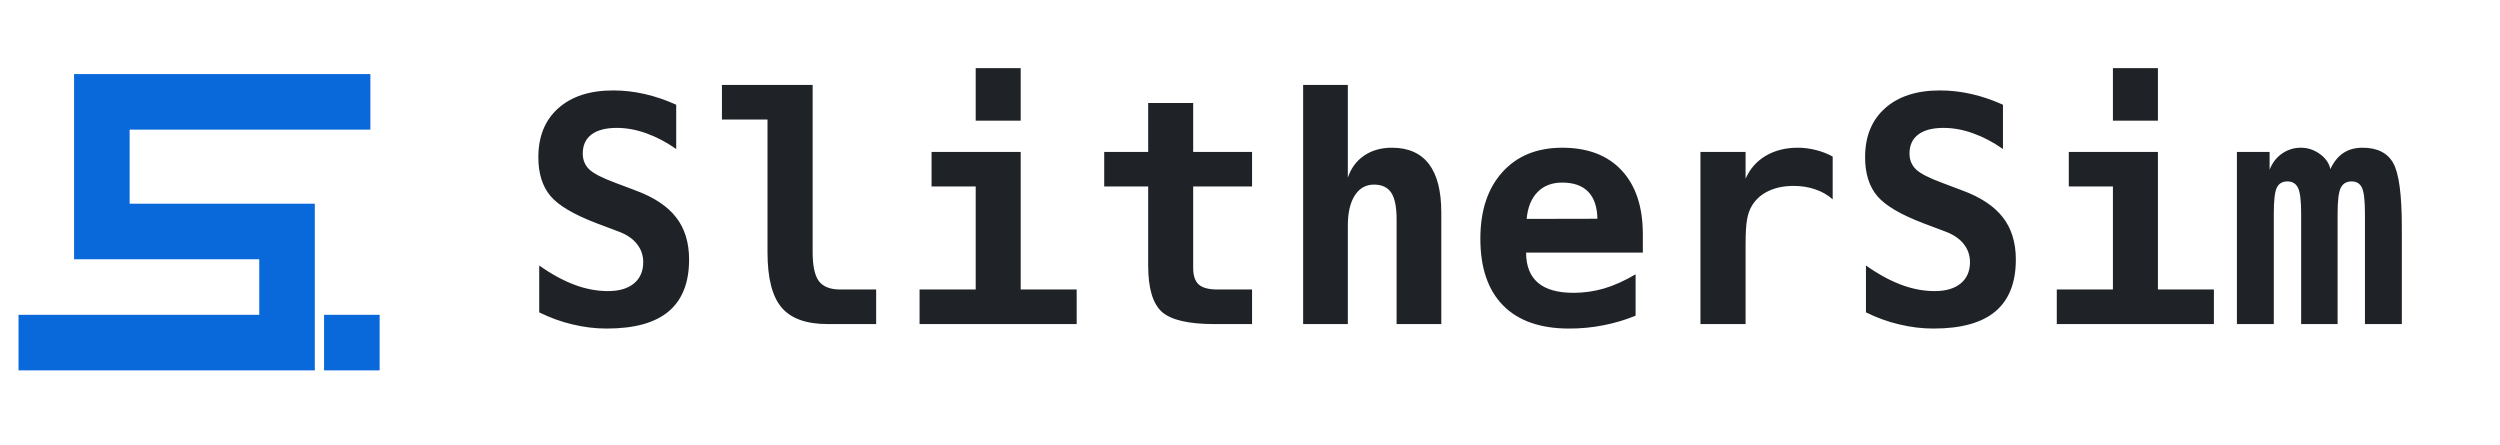
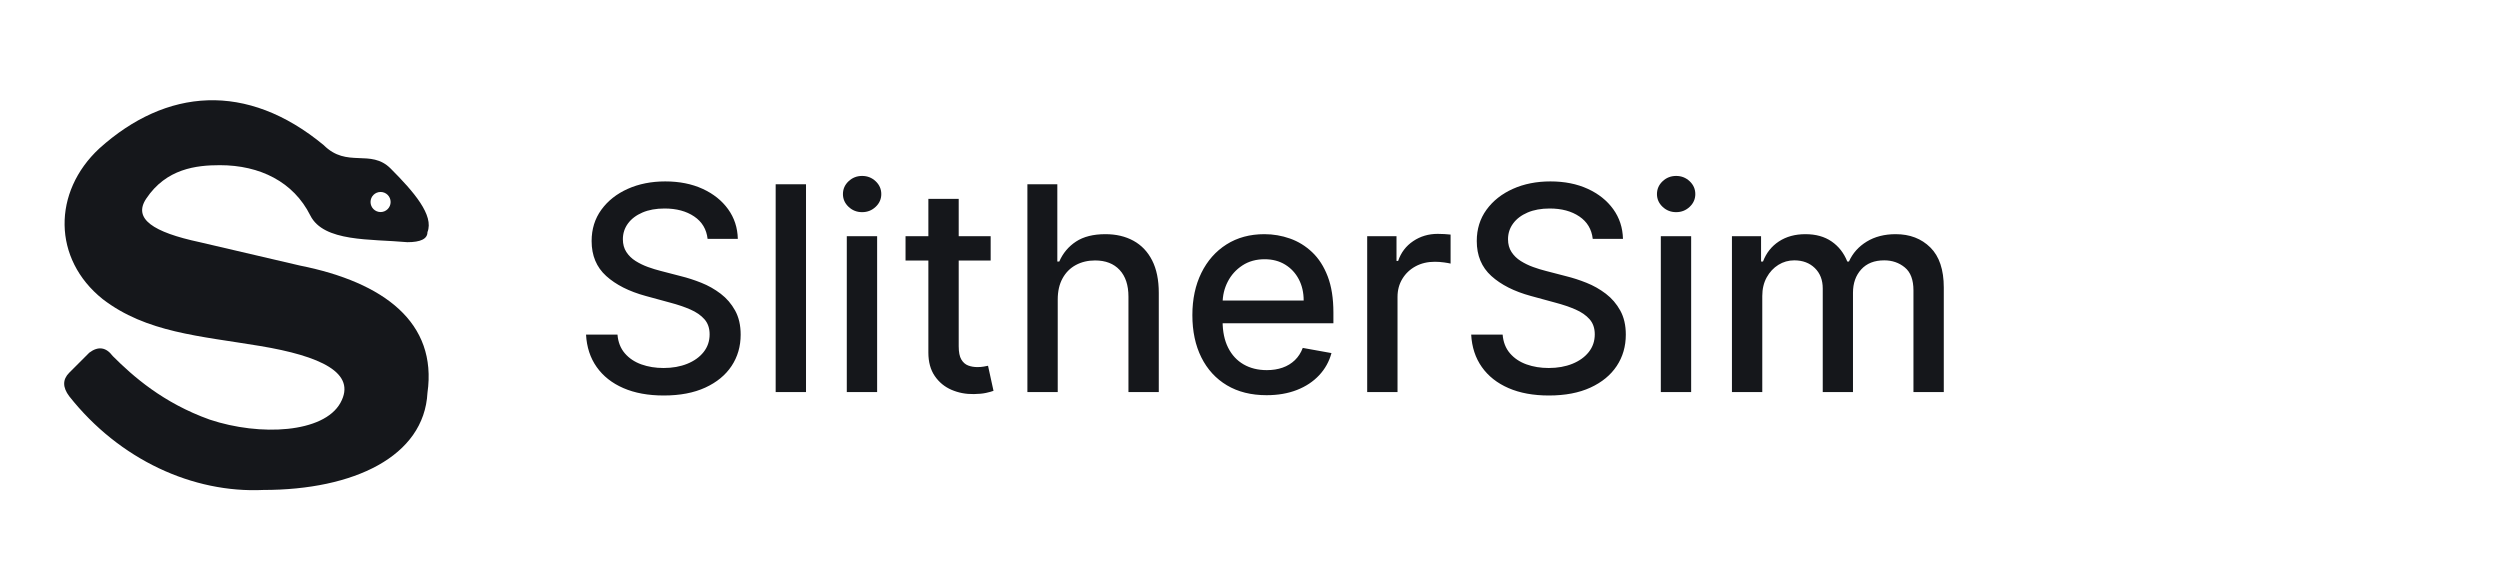
- <svg xmlns="http://www.w3.org/2000/svg" viewBox="0 0 270 48" width="405" height="72" role="img" aria-label="SlitherSim">
+ <svg xmlns="http://www.w3.org/2000/svg" class="slither-brand" viewBox="0 0 560 128" width="560" height="128" color="#15171b" role="img" aria-label="SlitherSim logo">
  <style>
-     .snake { fill: none; stroke: #0969da; }
-     .food { fill: #0969da; }
-     .word { fill: #1f2328; }
+     .slither-brand { color: #15171b; }
    @media (prefers-color-scheme: dark) {
-       .snake { stroke: #4493f8; }
-       .food { fill: #4493f8; }
-       .word { fill: #e6edf3; }
+       .slither-brand { color: #f4f6f8; }
    }
  </style>
-   <path class="snake" d="M5 37H31V25H11V11H37" stroke-width="6" stroke-linecap="square" stroke-linejoin="miter" />
-   <rect class="food" x="35" y="34" width="6" height="6" />
-   <text class="word" x="56" y="35" font-family="ui-monospace, Consolas, monospace" font-size="34" font-weight="700">SlitherSim</text>
+   <g transform="translate(8 16) scale(.75)">
+     <path fill="currentColor" fill-rule="evenodd" d="M117 48C119 43 113 36 106 29C100 23 93 29 86 22C63 3 39 5 19 23C5 36 5 56 20 68C33 78 49 79 67 82C85 85 96 90 91 99C86 108 67 109 52 104C38 99 29 91 23 85Q20 81 16 84L10 90Q7 93 10 97C25 116 47 126 68 125C95 125 116 115 117 96C120 75 104 63 79 58L49 51C35 48 29 44 33 38C39 29 48 28 55 28C67 28 77 33 82 43C86 51 100 50 111 51C115 51 117 50 117 48ZM106 39a3 3 0 1 0-6 0a3 3 0 1 0 6 0Z" />
+   </g>
+   <path fill="currentColor" transform="translate(128 87.81818) scale(0.02272727 -0.02272727)" d="M1342 1510Q1326 1652 1210.0 1730.5Q1094 1809 918 1809Q792 1809 700.0 1769.5Q608 1730 557.5 1661.5Q507 1593 507 1506Q507 1433 541.5 1380.0Q576 1327 632.5 1291.5Q689 1256 754.0 1232.5Q819 1209 879 1194L1079 1142Q1177 1118 1280.0 1077.0Q1383 1036 1471.0 969.0Q1559 902 1613.5 803.0Q1668 704 1668 566Q1668 392 1578.5 257.0Q1489 122 1319.5 44.0Q1150 -34 910 -34Q680 -34 512.0 39.0Q344 112 249.0 246.5Q154 381 144 566H454Q463 455 526.5 381.5Q590 308 689.5 272.5Q789 237 908 237Q1039 237 1141.5 278.5Q1244 320 1303.0 394.5Q1362 469 1362 569Q1362 660 1310.5 718.0Q1259 776 1171.5 814.0Q1084 852 974 881L732 947Q486 1014 342.5 1144.0Q199 1274 199 1488Q199 1665 295.0 1797.0Q391 1929 555.0 2002.5Q719 2076 925 2076Q1133 2076 1292.5 2003.0Q1452 1930 1544.0 1802.5Q1636 1675 1640 1510ZM2312 2048V0H2013V2048ZM2714 0V1536H3013V0ZM2865 1773Q2787 1773 2731.5 1825.5Q2676 1878 2676 1951Q2676 2025 2731.5 2077.5Q2787 2130 2865 2130Q2943 2130 2998.5 2077.5Q3054 2025 3054 1951Q3054 1878 2998.5 1825.5Q2943 1773 2865 1773ZM4132 1536V1296H3293V1536ZM3518 1904H3817V451Q3817 364 3843.0 320.5Q3869 277 3910.5 261.5Q3952 246 4001 246Q4037 246 4064.0 251.0Q4091 256 4106 259L4160 12Q4134 2 4086.0 -8.5Q4038 -19 3966 -20Q3848 -22 3746.0 22.0Q3644 66 3581.0 158.0Q3518 250 3518 389ZM4793 912V0H4494V2048H4789V1286H4808Q4862 1410 4973.0 1483.0Q5084 1556 5263 1556Q5421 1556 5539.5 1491.0Q5658 1426 5723.5 1297.5Q5789 1169 5789 977V0H5490V941Q5490 1110 5403.0 1203.5Q5316 1297 5161 1297Q5055 1297 4971.5 1252.0Q4888 1207 4840.5 1120.5Q4793 1034 4793 912ZM6851 -31Q6624 -31 6460.5 66.5Q6297 164 6208.5 341.5Q6120 519 6120 758Q6120 994 6208.5 1174.0Q6297 1354 6456.5 1455.0Q6616 1556 6830 1556Q6960 1556 7082.0 1513.0Q7204 1470 7301.0 1378.0Q7398 1286 7454.0 1139.5Q7510 993 7510 784V678H6289V902H7217Q7217 1020 7169.0 1111.5Q7121 1203 7034.5 1256.0Q6948 1309 6832 1309Q6706 1309 6612.5 1247.5Q6519 1186 6468.5 1087.5Q6418 989 6418 874V699Q6418 545 6472.5 437.0Q6527 329 6625.0 272.5Q6723 216 6854 216Q6939 216 7009.0 240.5Q7079 265 7130.0 314.0Q7181 363 7208 435L7491 384Q7457 259 7369.5 165.5Q7282 72 7150.5 20.5Q7019 -31 6851 -31ZM7843 0V1536H8132V1292H8148Q8190 1416 8296.5 1487.5Q8403 1559 8538 1559Q8566 1559 8604.5 1557.0Q8643 1555 8665 1552V1266Q8647 1271 8601.0 1277.5Q8555 1284 8509 1284Q8403 1284 8320.5 1239.5Q8238 1195 8190.0 1116.5Q8142 1038 8142 938V0ZM10066 1510Q10050 1652 9934.0 1730.5Q9818 1809 9642 1809Q9516 1809 9424.0 1769.5Q9332 1730 9281.5 1661.5Q9231 1593 9231 1506Q9231 1433 9265.5 1380.0Q9300 1327 9356.5 1291.5Q9413 1256 9478.0 1232.5Q9543 1209 9603 1194L9803 1142Q9901 1118 10004.0 1077.0Q10107 1036 10195.0 969.0Q10283 902 10337.5 803.0Q10392 704 10392 566Q10392 392 10302.5 257.0Q10213 122 10043.5 44.0Q9874 -34 9634 -34Q9404 -34 9236.0 39.0Q9068 112 8973.0 246.5Q8878 381 8868 566H9178Q9187 455 9250.5 381.5Q9314 308 9413.5 272.5Q9513 237 9632 237Q9763 237 9865.5 278.5Q9968 320 10027.0 394.5Q10086 469 10086 569Q10086 660 10034.5 718.0Q9983 776 9895.5 814.0Q9808 852 9698 881L9456 947Q9210 1014 9066.5 1144.0Q8923 1274 8923 1488Q8923 1665 9019.0 1797.0Q9115 1929 9279.0 2002.5Q9443 2076 9649 2076Q9857 2076 10016.5 2003.0Q10176 1930 10268.0 1802.5Q10360 1675 10364 1510ZM10737 0V1536H11036V0ZM10888 1773Q10810 1773 10754.5 1825.5Q10699 1878 10699 1951Q10699 2025 10754.5 2077.5Q10810 2130 10888 2130Q10966 2130 11021.5 2077.5Q11077 2025 11077 1951Q11077 1878 11021.5 1825.5Q10966 1773 10888 1773ZM11438 0V1536H11725V1286H11744Q11792 1413 11901.0 1484.5Q12010 1556 12162 1556Q12316 1556 12420.5 1484.0Q12525 1412 12575 1286H12591Q12646 1409 12766.0 1482.5Q12886 1556 13052 1556Q13261 1556 13393.5 1425.0Q13526 1294 13526 1030V0H13227V1002Q13227 1158 13142.0 1228.0Q13057 1298 12939 1298Q12793 1298 12712.0 1208.5Q12631 1119 12631 979V0H12333V1021Q12333 1146 12255.0 1222.0Q12177 1298 12052 1298Q11967 1298 11895.5 1253.5Q11824 1209 11780.5 1130.0Q11737 1051 11737 947V0Z" />
</svg>
